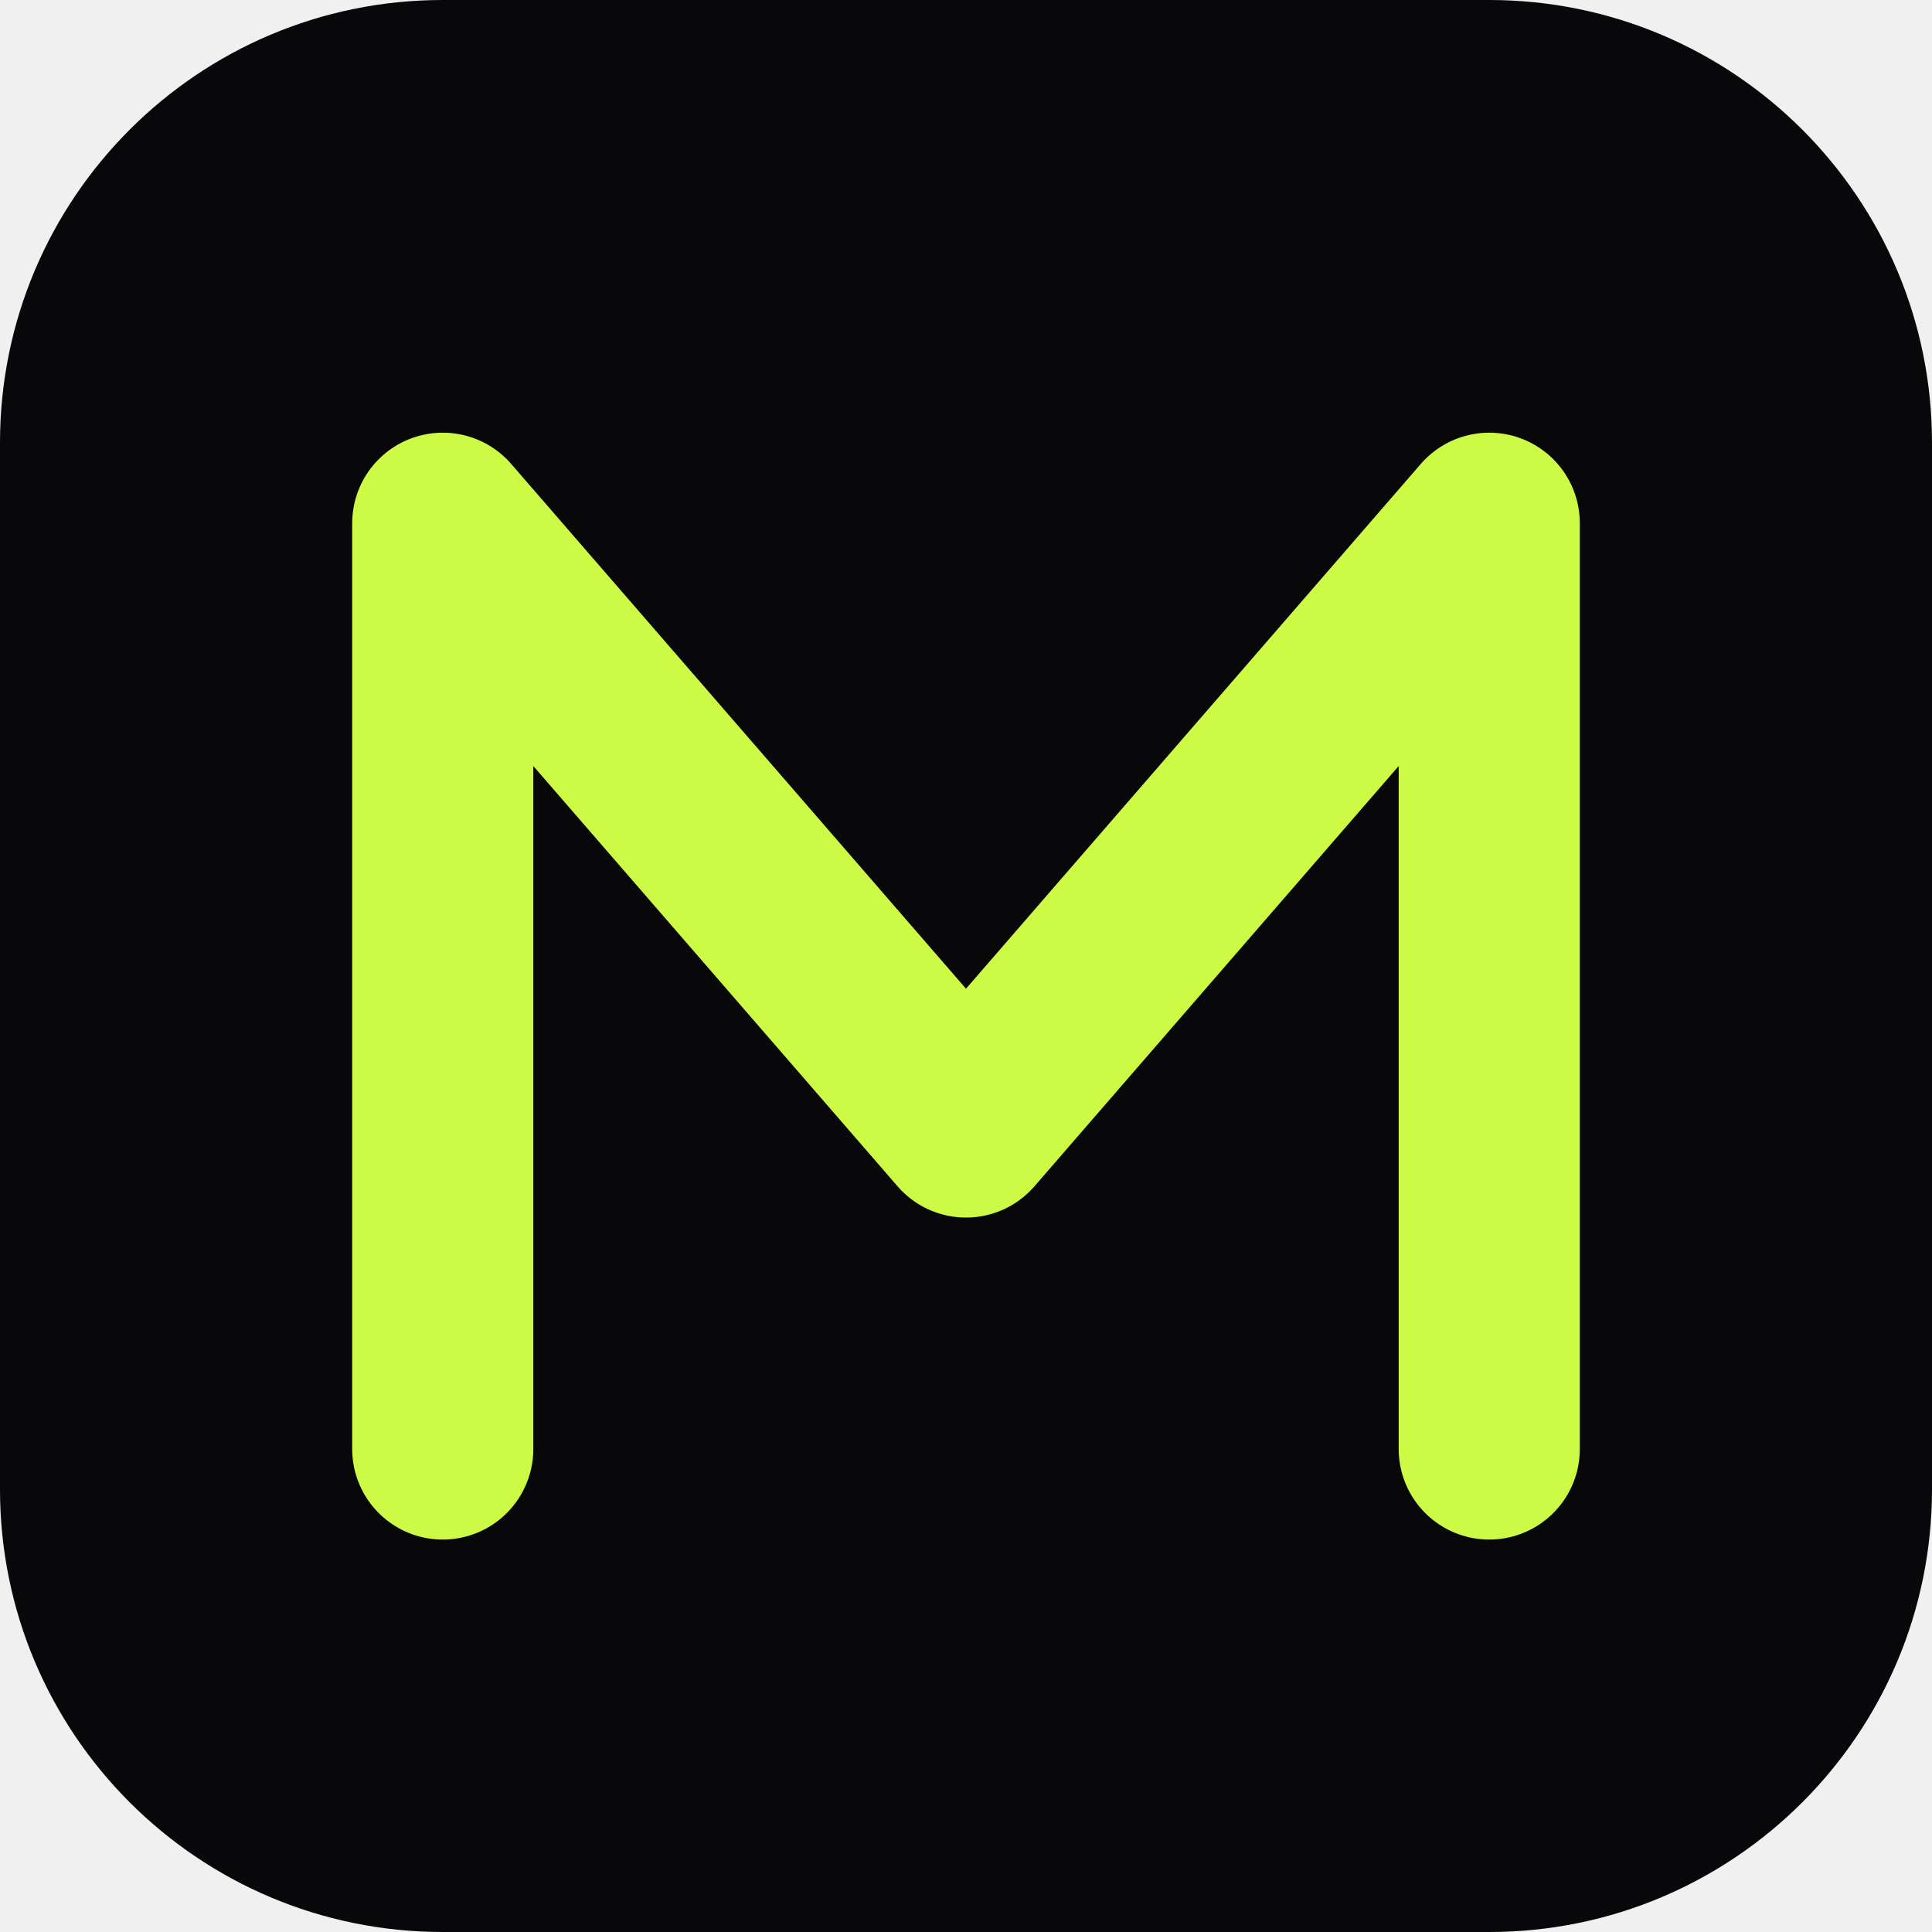
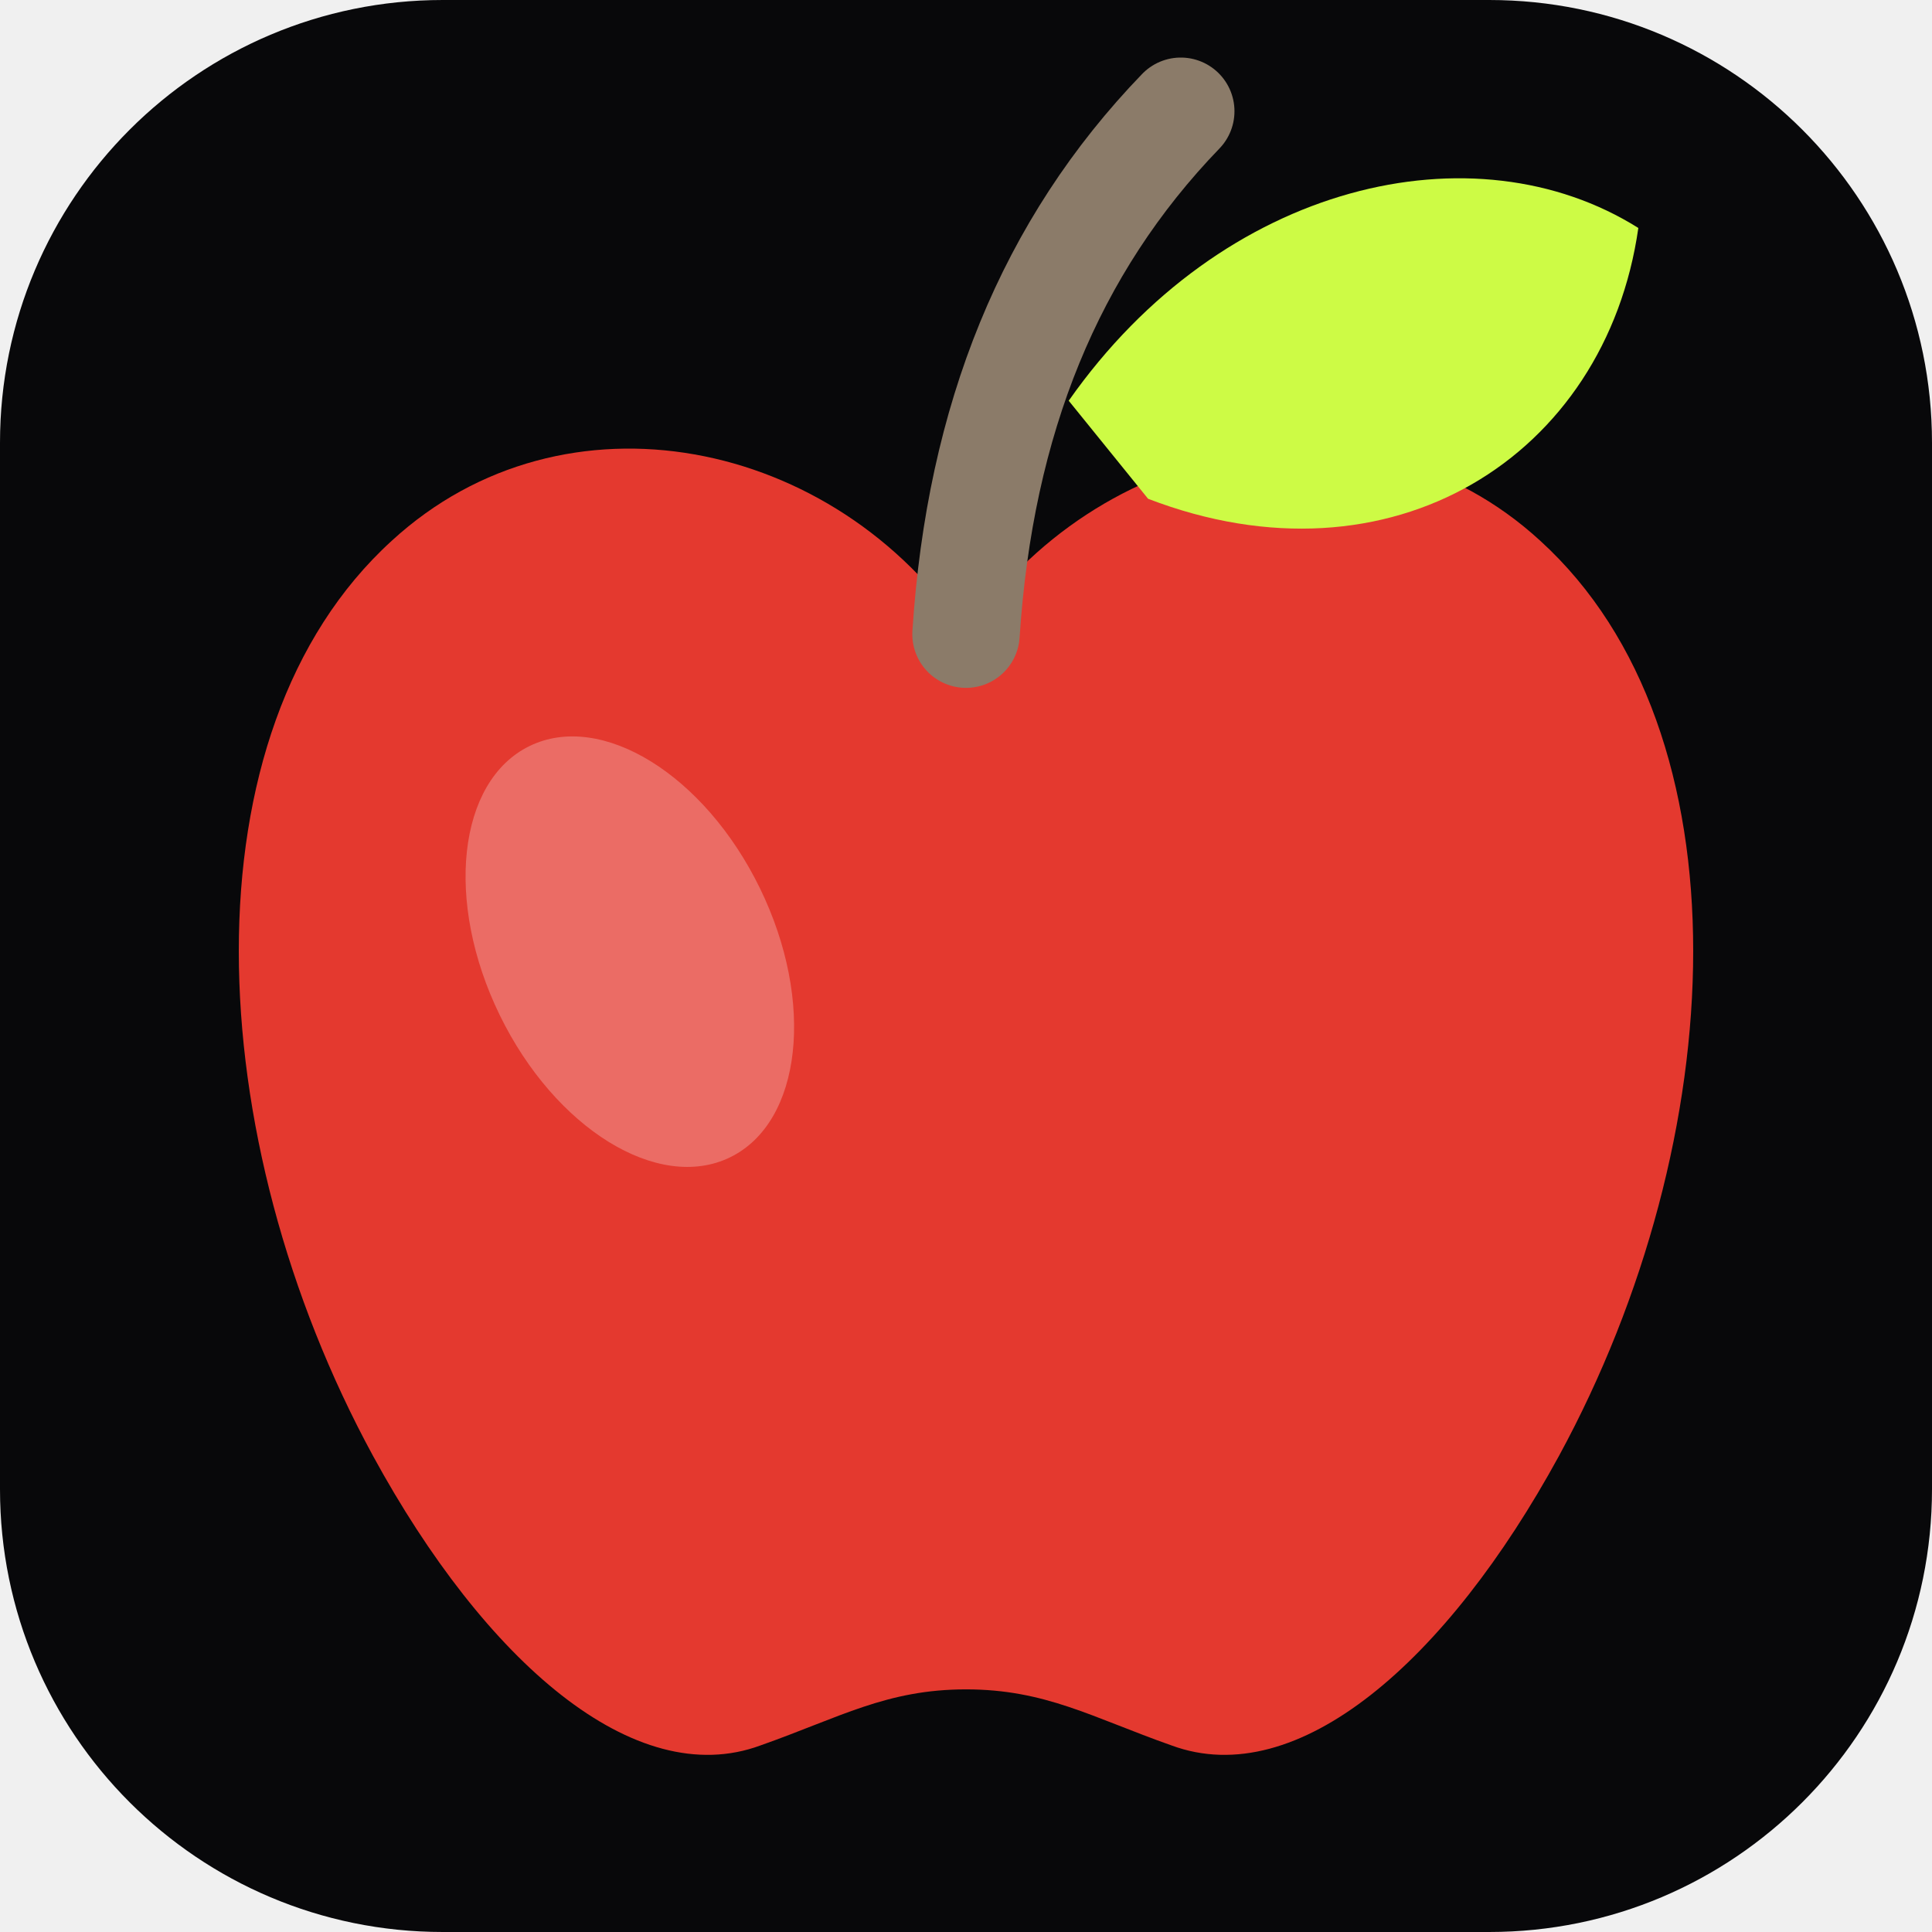
<svg xmlns="http://www.w3.org/2000/svg" viewBox="0 0 48 48" width="48" height="48">
  <rect width="48" height="48" rx="11" fill="#08080a" />
-   <path d="M11 36V13l13 15 13-15v23" fill="none" stroke="#cdfb45" stroke-width="4.5" stroke-linecap="round" stroke-linejoin="round" />
+   <g transform="translate(24 25.5) scale(1.16) translate(-24 -24)">
+     <path fill="#e4392f" d="M24 15.6c-2.8-4.2-8.6-5.4-12.3-2-4.5 4.1-4.1 12.8-.4 19.6 2.4 4.4 5.6 7.2 8.3 6.2 1.7-.6 2.7-1.2 4.4-1.2s2.7.6 4.4 1.2c2.7 1 5.9-1.8 8.3-6.2 3.7-6.8 4.1-15.5-.4-19.6-3.7-3.4-9.5-2.2-12.3 2Z" />
+     <ellipse cx="16.8" cy="22.4" rx="3.1" ry="4.9" fill="#fff" opacity=".26" transform="rotate(-26 16.8 22.4)" />
+     <path fill="none" stroke="#8b7b69" stroke-width="2.3" stroke-linecap="round" d="M24 15.6C24.3 11 25.8 7.3 28.6 4.4" />
+     <path fill="#cdfb45" d="M26.2 10.6C29.5 5.9 34.9 4.7 38.4 6.9 37.7 11.8 33.1 14.7 27.9 12.7Z" />
+   </g>
</svg>
